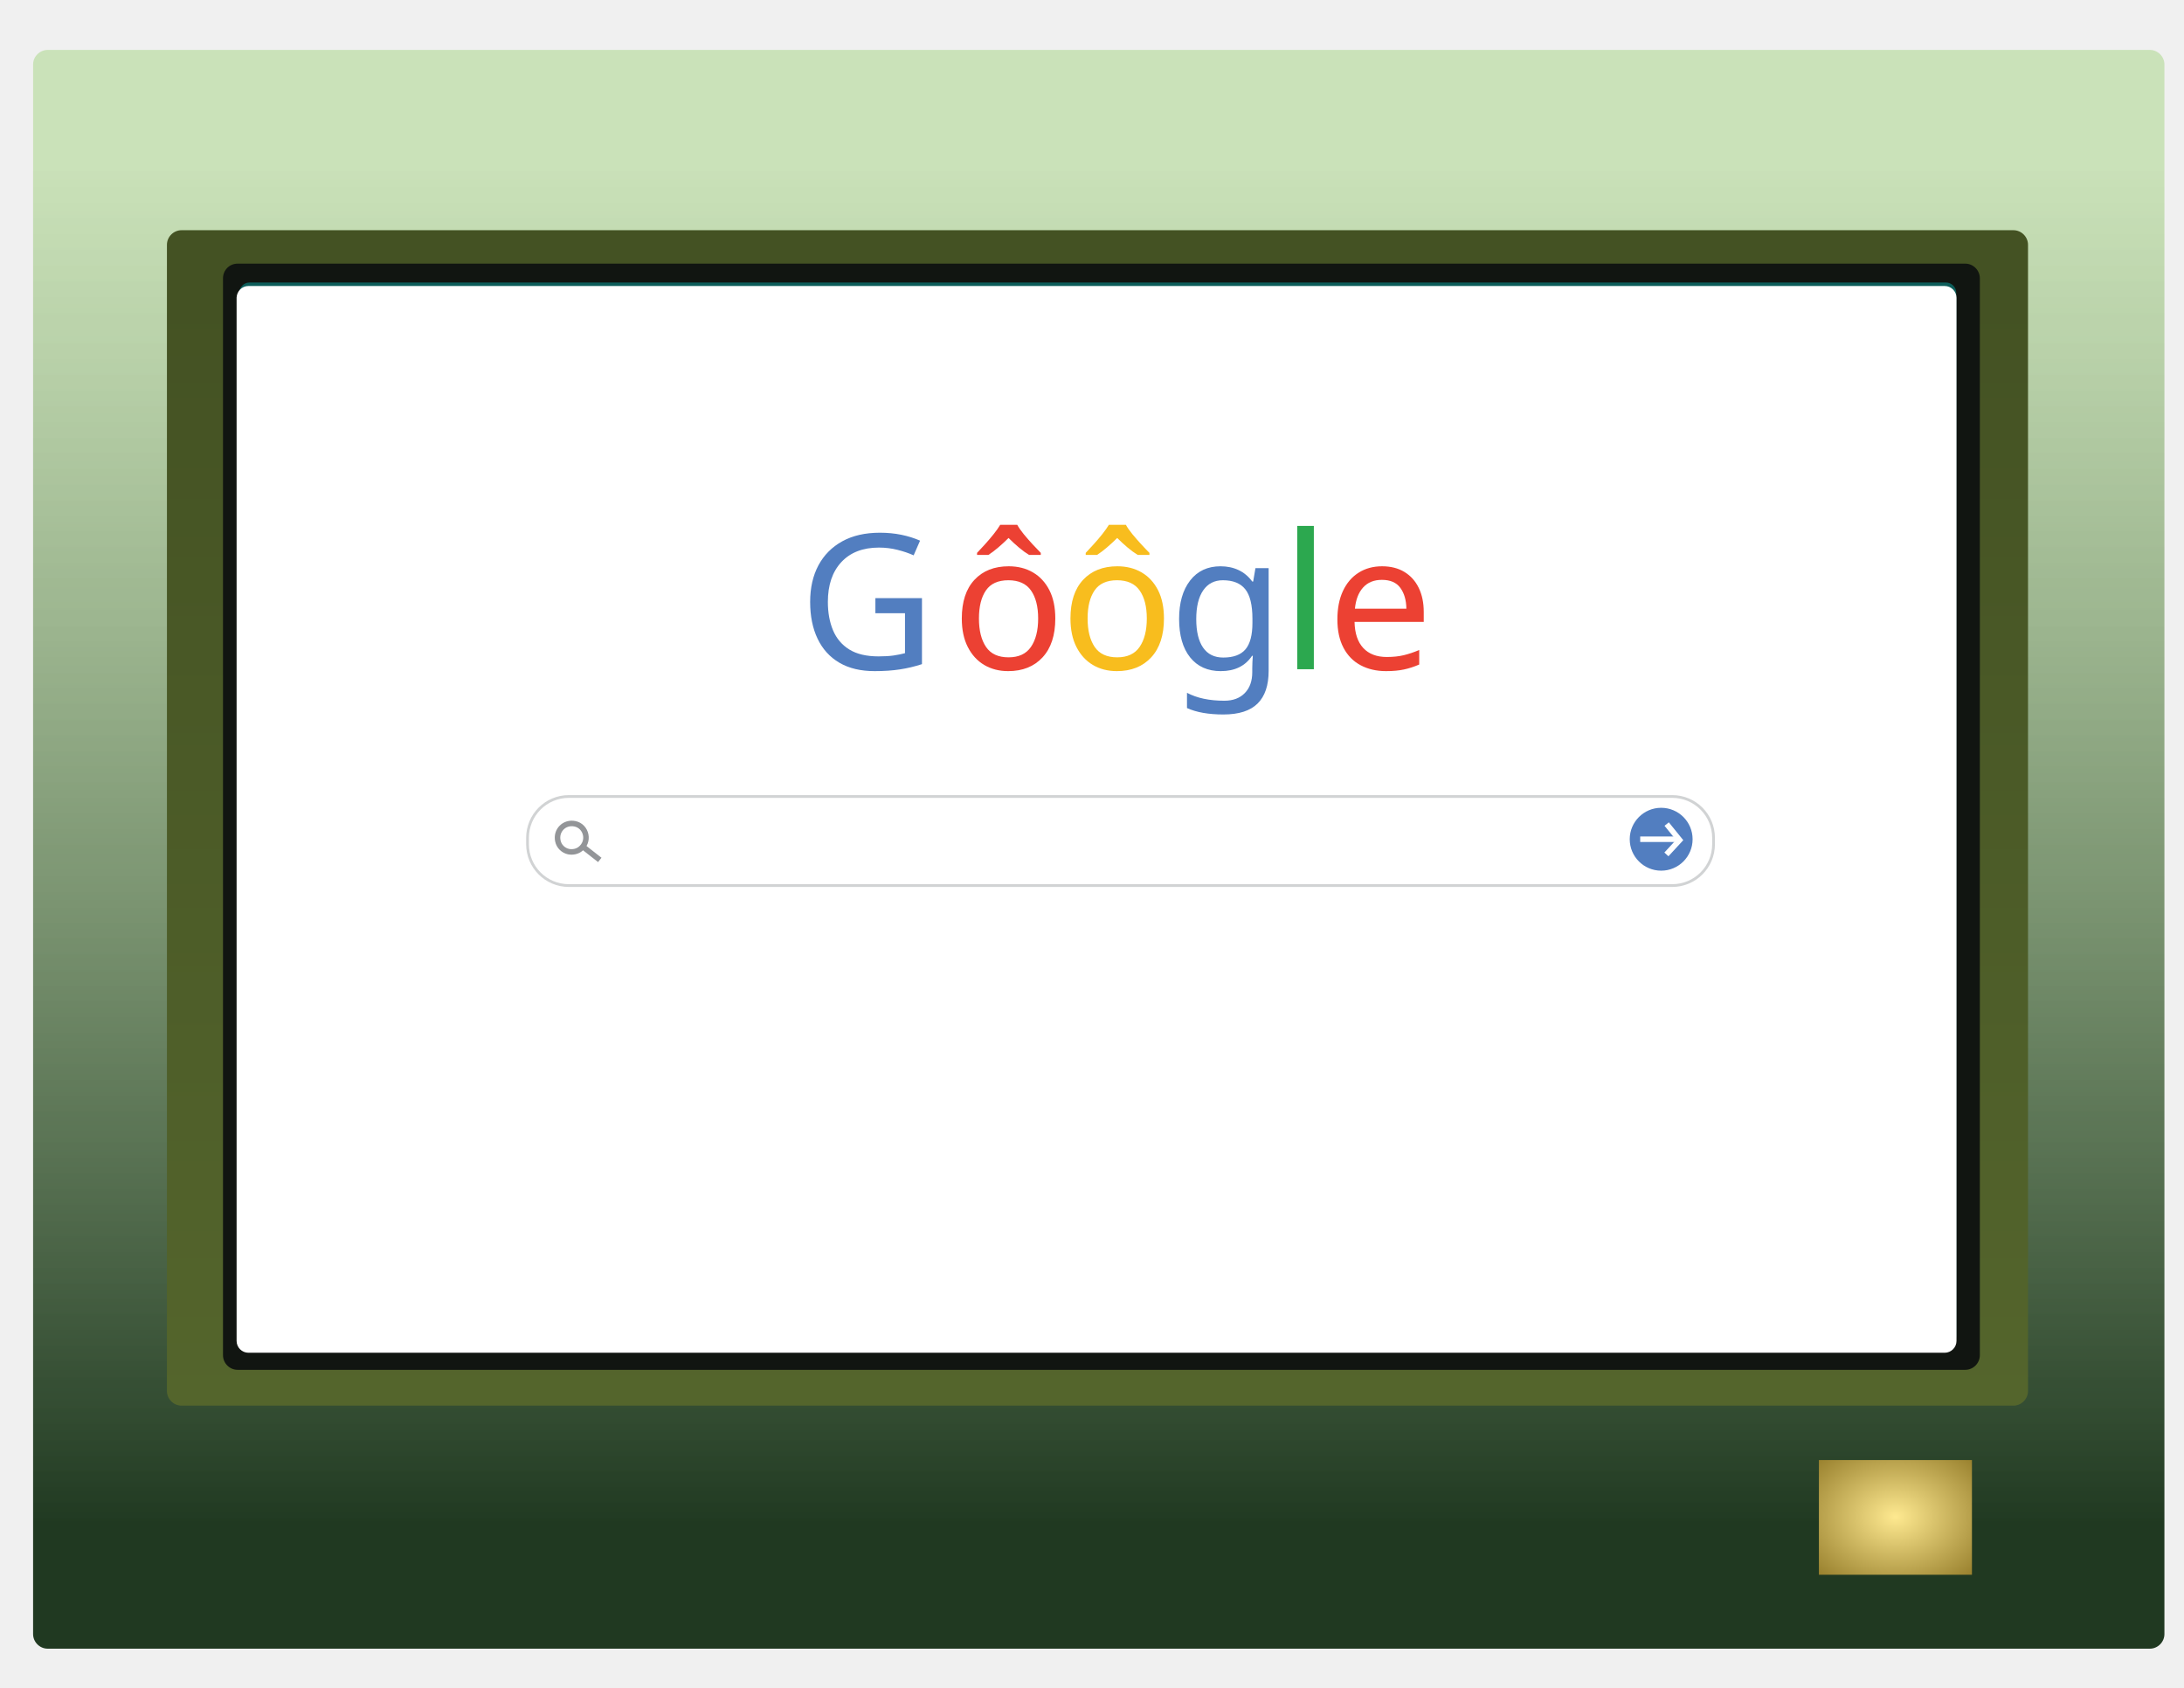
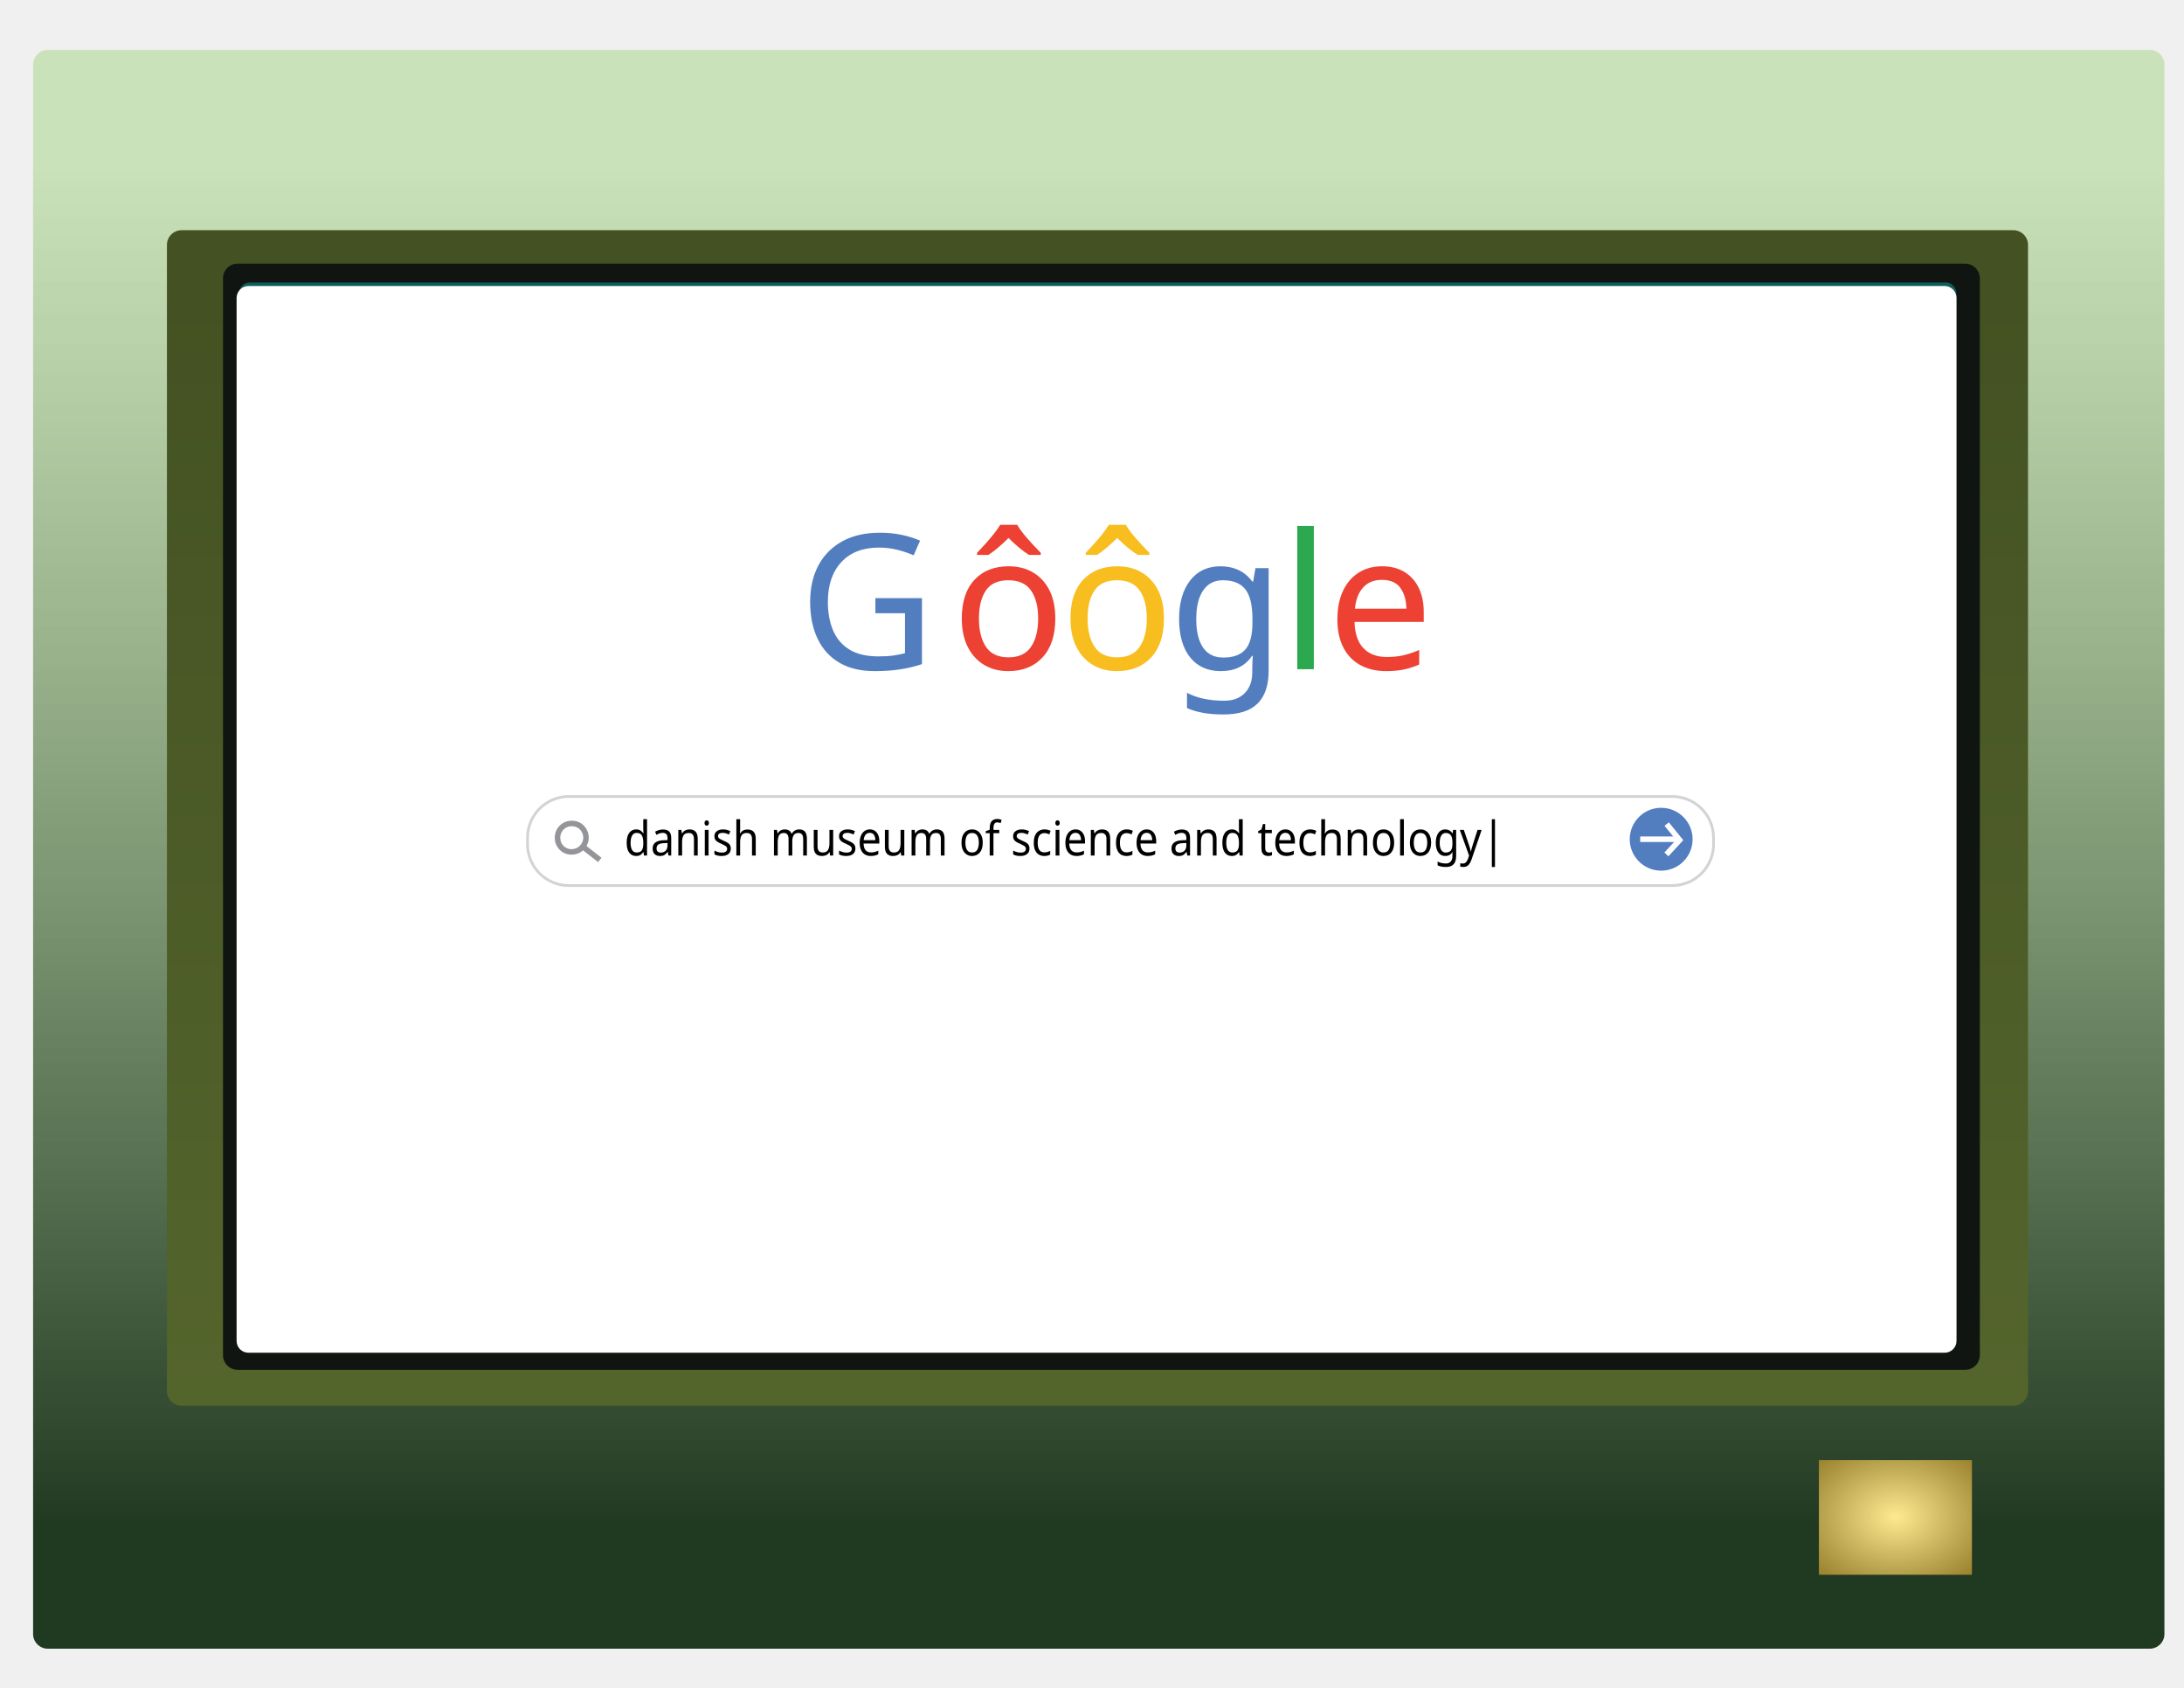
<svg xmlns="http://www.w3.org/2000/svg" version="1.1" x="0px" y="0px" viewBox="0 0 792 612" style="enable-background:new 0 0 792 612;" xml:space="preserve">
  <style type="text/css">
	.st0{fill:url(#Rectangle_20_1_);}
	.st1{fill:url(#Rectangle_21_1_);}
	.st2{fill:#111511;}
	.st3{fill:#0D5D5A;}
	.st4{fill:url(#Path_23_1_);}
	.st5{fill:#FFFFFF;stroke:#FFFFFF;stroke-miterlimit:10;}
	.st6{fill:#527EC0;}
	.st7{font-family:'ProductSans-Bold';}
	.st8{font-size:68.376px;}
	.st9{fill:#EC4133;}
	.st10{fill:#F8BD1E;}
	.st11{fill:#2CA84F;}
	.st12{fill:#FFFFFF;stroke:#FFFFFF;stroke-width:2;stroke-miterlimit:10;}
	.st13{fill:none;stroke:#FFFFFF;stroke-width:2;stroke-miterlimit:10;}
	.st14{fill:none;stroke:#939598;stroke-width:2;stroke-miterlimit:10;}
	.st15{fill:none;stroke:#D1D3D4;stroke-miterlimit:10;}
+ 	.st16{font-family:'Montserrat-Light';}
+ 	.st17{font-size:17.321px;}
</style>
  <g id="zoomed-screen">
    <g id="Group_41" transform="translate(0 0)">
      <g id="Group_36" transform="translate(0 0)">
        <linearGradient id="Rectangle_20_1_" gradientUnits="userSpaceOnUse" x1="1.388" y1="612.923" x2="1.388" y2="612.281" gradientTransform="matrix(1024 0 0 -768 -1023 470785)">
          <stop offset="0" style="stop-color:#B6DA9C;stop-opacity:0.659" />
          <stop offset="1" style="stop-color:#203921" />
        </linearGradient>
        <path id="Rectangle_20" class="st0" d="M17.3,18.1h762.3c2.9,0,5.3,2.4,5.3,5.3v569.1c0,2.9-2.4,5.3-5.3,5.3H17.3     c-2.9,0-5.3-2.4-5.3-5.3V23.4C12,20.5,14.4,18.1,17.3,18.1z" />
      </g>
      <g id="Group_37" transform="translate(64.235 86.67)">
        <linearGradient id="Rectangle_21_1_" gradientUnits="userSpaceOnUse" x1="-62.863" y1="525.583" x2="-62.863" y2="526.3" gradientTransform="matrix(894.219 0 0 -564.673 56546.938 297205.312)">
          <stop offset="0" style="stop-color:#54652C" />
          <stop offset="1" style="stop-color:#445223" />
        </linearGradient>
        <path id="Rectangle_21" class="st1" d="M1.6-3.2h664.3c2.9,0,5.3,2.4,5.3,5.3v415.6c0,2.9-2.4,5.3-5.3,5.3H1.6     c-2.9,0-5.3-2.4-5.3-5.3V2.1C-3.7-0.8-1.3-3.2,1.6-3.2z" />
      </g>
      <g id="Group_38" transform="translate(91.168 102.693)">
        <path id="Rectangle_22" class="st2" d="M-5-7.1h626.5c2.9,0,5.3,2.4,5.3,5.3v390.5c0,2.9-2.4,5.3-5.3,5.3H-5     c-2.9,0-5.3-2.4-5.3-5.3V-1.8C-10.3-4.7-8-7.1-5-7.1z" />
      </g>
      <g id="Group_39" transform="translate(99.017 111.726)">
        <path id="Rectangle_23" class="st3" d="M-8.5-9.3h615.1c2.1,0,3.8,1.7,3.8,3.8v378.2c0,2.1-1.7,3.8-3.8,3.8H-8.5     c-2.1,0-3.8-1.7-3.8-3.8V-5.5C-12.2-7.6-10.6-9.3-8.5-9.3z" />
      </g>
      <radialGradient id="Path_23_1_" cx="-1.334" cy="615.326" r="0.532" gradientTransform="matrix(73.555 0 0 -55.145 785.512 34482.371)" gradientUnits="userSpaceOnUse">
        <stop offset="0" style="stop-color:#FEE990" />
        <stop offset="1" style="stop-color:#99812E" />
      </radialGradient>
      <path id="Path_23" class="st4" d="M659.6,529.4h55.5V571h-55.5V529.4z" />
    </g>
  </g>
  <g id="googlescreen">
    <path id="Rectangle_23_1_" class="st5" d="M90.1,104.2h615.1c2.1,0,3.8,1.7,3.8,3.8v378.2c0,2.1-1.7,3.8-3.8,3.8H90.1   c-2.1,0-3.8-1.7-3.8-3.8V107.9C86.4,105.9,88,104.2,90.1,104.2z" />
-     <text transform="matrix(1 0 0 1 289.6208 242.6576)">
+     <text transform="matrix(1 0 0 1 289.6208 242.6575)">
      <tspan x="0" y="0" class="st6 st7 st8">G</tspan>
      <tspan x="55.4" y="0" class="st9 st7 st8">ô</tspan>
      <tspan x="94.8" y="0" class="st10 st7 st8">ô</tspan>
      <tspan x="134.2" y="0" class="st6 st7 st8">g</tspan>
      <tspan x="175" y="0" class="st11 st7 st8">l</tspan>
      <tspan x="191.6" y="0" class="st9 st7 st8">e</tspan>
    </text>
    <g id="searchbar">
      <g id="searchBtn">
        <circle class="st6" cx="602.4" cy="304.3" r="11.4" />
        <line class="st12" x1="608.6" y1="304.3" x2="594.8" y2="304.3" />
        <polyline class="st13" points="604.4,298.8 609.1,304.6 604.3,309.8    " />
      </g>
      <line class="st14" x1="217.5" y1="311.8" x2="211.5" y2="307.1" />
      <path class="st14" d="M212.4,302.7c0.4,2-0.4,3.9-1.9,5.1c-1.1,0.9-2.7,1.3-4.3,1c-1.9-0.4-3.5-1.9-3.9-3.9    c-0.8-3.8,2.4-7,6.2-6.2C210.5,299.1,212,300.7,212.4,302.7z" />
      <g>
        <path class="st15" d="M191.3,306.1c0,8.3,6.7,15,15,15h400.1c8.3,0,15-6.7,15-15v-2.3c0-8.3-6.7-15-15-15H206.3     c-8.3,0-15,6.7-15,15V306.1z" />
      </g>
+       <text id="searchkey" transform="matrix(0.8966 0 0 1 226.4043 310.2051)" class="st16 st17">danish museum of science and technology|</text>
    </g>
  </g>
</svg>
